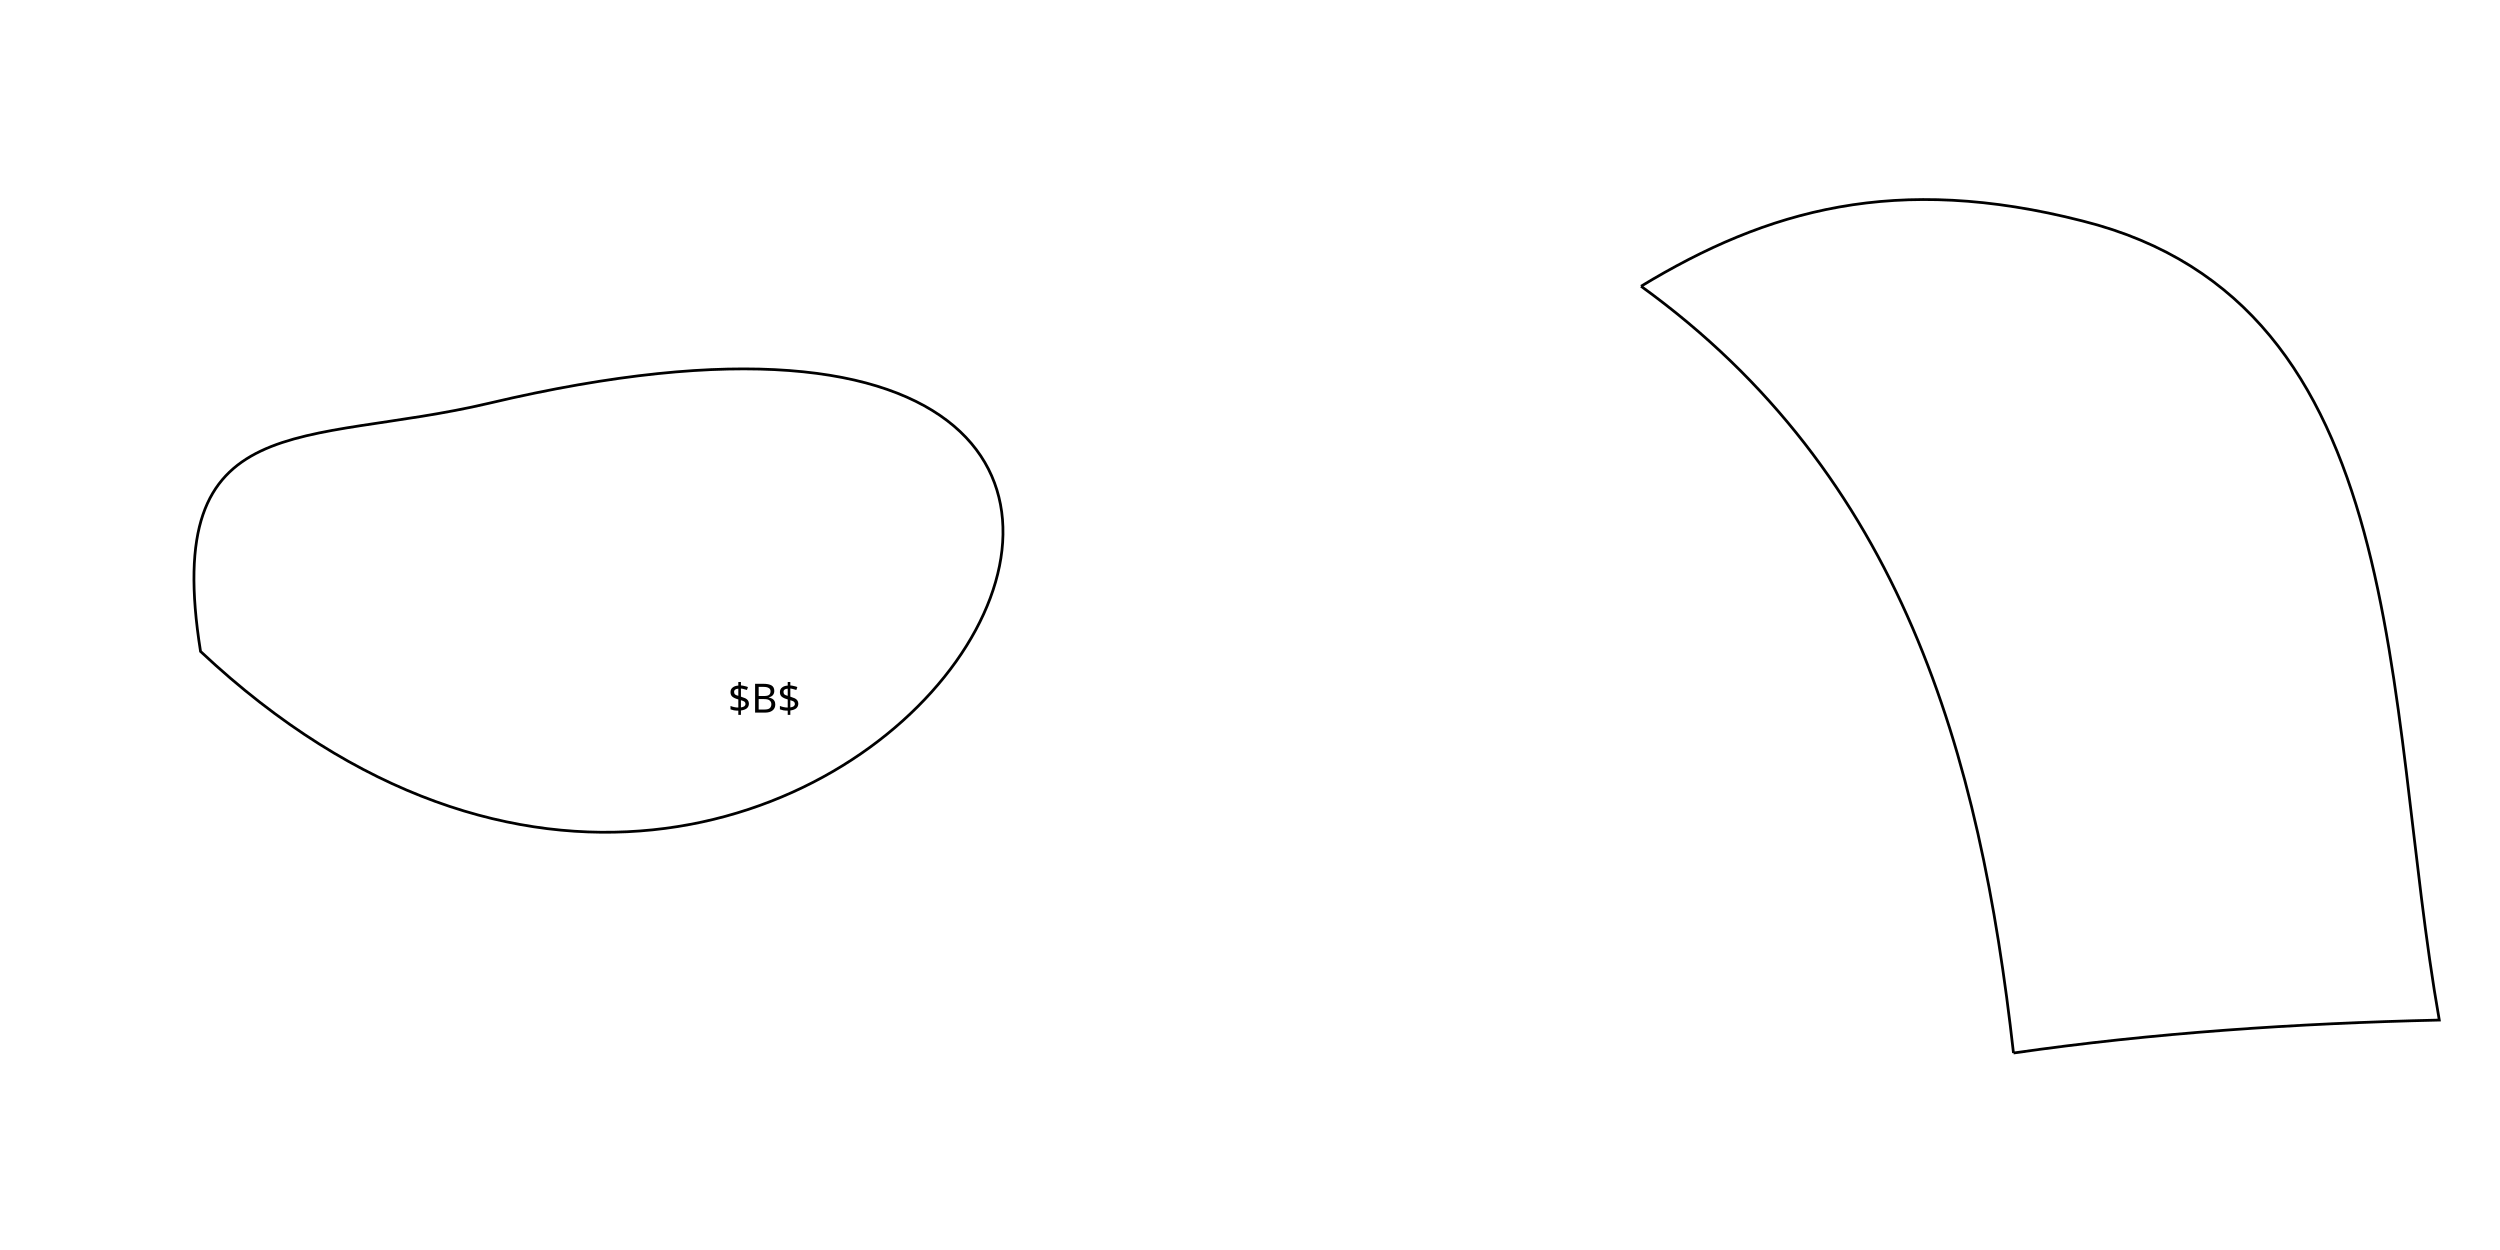
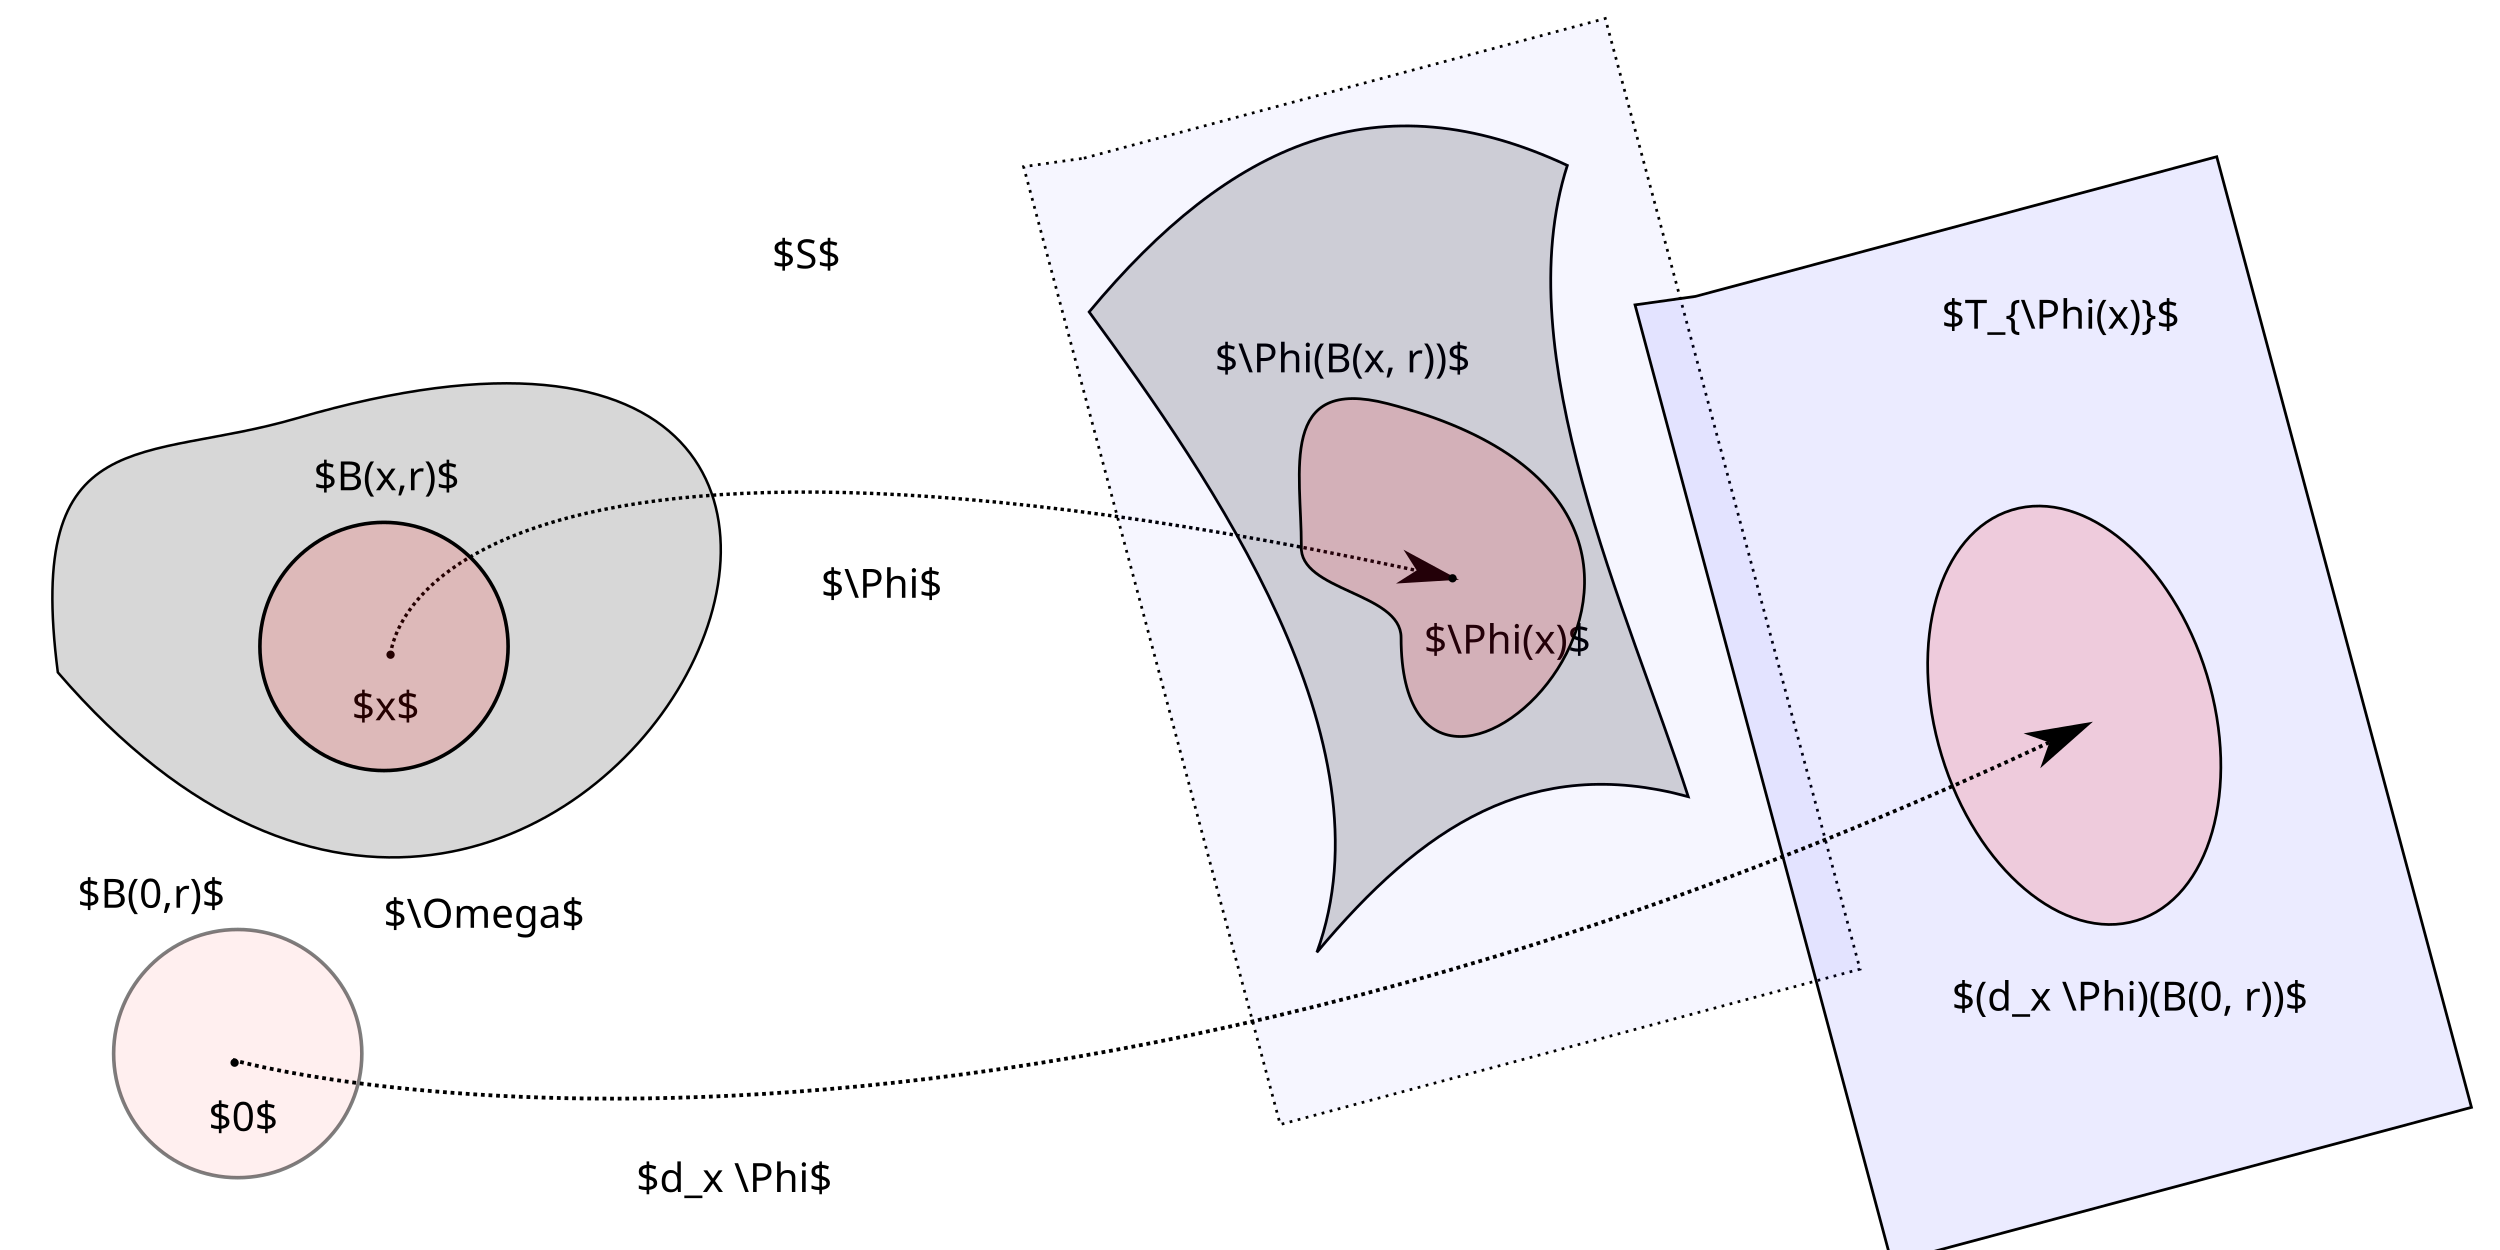
<svg xmlns="http://www.w3.org/2000/svg" width="240mm" height="120mm" viewBox="0 0 240 120" version="1.1" id="svg8">
-   <defs id="defs2" />
+   <defs id="defs2">
+     <marker style="overflow:visible;" id="Arrow1Lend" refX="0.0" refY="0.0" orient="auto">
+       <path transform="scale(0.8) rotate(180) translate(12.5,0)" style="fill-rule:evenodd;fill:context-stroke;stroke:context-stroke;stroke-width:1.0pt;" d="M 0.0,0.0 L 5.0,-5.0 L -12.5,0.0 L 5.0,5.0 L 0.0,0.0 z " id="path5764" />
+     </marker>
+   </defs>
+   <g id="layer2">
+     <path style="fill:#000000;stroke:#000000;stroke-width:0.265px;stroke-linecap:butt;stroke-linejoin:miter;stroke-opacity:1;fill-opacity:0.165" d="m 150.464,192.88 c -5.832,18.181 5.795,42.666 11.608,60.599 -15.097,-4.116 -25.561,2.881 -35.652,14.945 7.375,-20.256 -9.969,-45.208 -21.862,-61.479 13.642,-16.403 27.804,-22.519 45.906,-14.065 z" id="path56601" transform="translate(0,-177)" />
+   </g>
  <g id="layer1" transform="translate(0,-177)">
-     <path style="fill:none;stroke:#000000;stroke-width:0.265px;stroke-linecap:butt;stroke-linejoin:miter;stroke-opacity:1" d="m 19.252,239.536 c -3.791,-23.711 9.956,-19.635 27.732,-23.833 95.74,-22.61 32.964,80.799 -27.732,23.833 z" id="path856" />
-     <path style="fill:none;stroke:#000000;stroke-width:0.265px;stroke-linecap:butt;stroke-linejoin:miter;stroke-opacity:1" d="m 157.541,204.48 c 25.073,18.121 32.53,44.834 35.754,73.609" id="path921" />
-     <path style="fill:none;stroke:#000000;stroke-width:0.265px;stroke-linecap:butt;stroke-linejoin:miter;stroke-opacity:1" d="m 193.295,278.089 c 13.409,-1.933 27.19,-2.851 40.876,-3.163 -5.396,-30.644 -2.464,-68.752 -34.251,-76.713 -17.893,-4.575 -30.233,-1.097 -42.379,6.267" id="path923" />
-     <text xml:space="preserve" style="font-size:3.881px;line-height:1.25;font-family:sans-serif;-inkscape-font-specification:'sans-serif, Normal';stroke-width:0.265" x="69.893" y="245.409" id="text2665">
-       <tspan id="tspan2663" style="stroke-width:0.265" x="69.893" y="245.409">$B$</tspan>
+     <path style="fill:#000000;stroke:#000000;stroke-width:0.243px;stroke-linecap:butt;stroke-linejoin:miter;stroke-opacity:0.996;fill-opacity:0.16" d="M 5.551,241.548 C 2.419,217.288 13.777,221.458 28.463,217.163 107.561,194.029 55.696,299.833 5.551,241.548 Z" id="path856" />
+     <text xml:space="preserve" style="font-size:3.881px;line-height:1.25;font-family:sans-serif;-inkscape-font-specification:'sans-serif, Normal';stroke-width:0.265" x="30.125" y="224.067" id="text2665">
+       <tspan id="tspan2663" style="stroke-width:0.265" x="30.125" y="224.067">$B(x,r)$</tspan>
    </text>
-     <ellipse style="opacity:0;fill:#000000;stroke:#9f00a1;stroke-width:1;fill-opacity:1;stroke-opacity:1" id="path4313" cx="61.468" cy="238.325" rx="6.334" ry="4.548" />
+     <ellipse style="opacity:0;fill:#000000;fill-opacity:1;stroke:#9f00a1;stroke-width:1;stroke-opacity:1" id="path4313" cx="42.632" cy="240.73" rx="6.334" ry="4.548" />
+     <text xml:space="preserve" style="font-size:3.881px;line-height:1.25;font-family:sans-serif;-inkscape-font-specification:'sans-serif, Normal';stroke-width:0.265" x="36.828" y="266.067" id="text1711">
+       <tspan id="tspan1709" style="stroke-width:0.265" x="36.828" y="266.067">$\Omega$</tspan>
+     </text>
+     <text xml:space="preserve" style="font-size:3.881px;line-height:1.25;font-family:sans-serif;-inkscape-font-specification:'sans-serif, Normal';stroke-width:0.265" x="74.124" y="202.767" id="text2411">
+       <tspan id="tspan2409" style="stroke-width:0.265" x="74.124" y="202.767">$S$</tspan>
+     </text>
+     <path style="fill:none;stroke:#000000;stroke-width:0.328;stroke-linecap:butt;stroke-linejoin:miter;stroke-miterlimit:4;stroke-dasharray:0.328, 0.328;stroke-dashoffset:0;stroke-opacity:1;marker-end:url(#Arrow1Lend)" d="m 37.493,239.852 c 0,0 1.607,-29.565 101.951,-7.335" id="path5407" />
+     <text xml:space="preserve" style="font-size:3.881px;line-height:1.25;font-family:sans-serif;-inkscape-font-specification:'sans-serif, Normal';stroke-width:0.265" x="78.823" y="234.386" id="text12605">
+       <tspan id="tspan12603" style="stroke-width:0.265" x="78.823" y="234.386">$\Phi$</tspan>
+     </text>
+     <circle id="path10804" style="fill:#000000;stroke:none;stroke-width:0.265" cx="37.493" cy="239.852" r="0.397" />
+     <text xml:space="preserve" style="font-size:3.881px;line-height:1.25;font-family:sans-serif;-inkscape-font-specification:'sans-serif, Normal';stroke-width:0.265" x="33.778" y="246.143" id="text12798">
+       <tspan id="tspan12796" style="stroke-width:0.265" x="33.778" y="246.143">$x$</tspan>
+     </text>
+     <text xml:space="preserve" style="font-size:3.881px;line-height:1.25;font-family:sans-serif;-inkscape-font-specification:'sans-serif, Normal';stroke-width:0.265" x="116.641" y="212.741" id="text13657">
+       <tspan id="tspan13655" style="stroke-width:0.265" x="116.641" y="212.741">$\Phi(B(x, r))$</tspan>
+     </text>
+     <text xml:space="preserve" style="font-size:3.881px;line-height:1.25;font-family:sans-serif;-inkscape-font-specification:'sans-serif, Normal';stroke-width:0.265" x="136.706" y="239.748" id="text15074">
+       <tspan id="tspan15072" style="stroke-width:0.265" x="136.706" y="239.748">$\Phi(x)$</tspan>
+     </text>
+     <path style="fill:#0000ff;fill-opacity:0.038;stroke:#000000;stroke-width:0.265;stroke-linecap:butt;stroke-linejoin:miter;stroke-opacity:1;stroke-miterlimit:4;stroke-dasharray:0.265, 0.53;stroke-dashoffset:0" d="m 104.052,192.188 50.056,-13.413 24.454,91.263 -55.659,14.914 -24.639,-91.952 z" id="path15756" />
+     <path style="fill:#0000ff;fill-opacity:0.079;stroke:#000000;stroke-width:0.265px;stroke-linecap:butt;stroke-linejoin:miter;stroke-opacity:1" d="m 162.751,205.457 50.056,-13.413 24.454,91.263 -55.659,14.914 -24.639,-91.952 z" id="path15756-3" />
+     <circle style="opacity:1;fill:#ff0000;fill-opacity:0.142;stroke:#000000;stroke-width:0.347;stroke-opacity:1" id="path4325" cx="36.864" cy="239.062" r="11.914" />
+     <circle style="fill:#f60000;fill-opacity:0.065;stroke:#000000;stroke-width:0.347;stroke-opacity:0.507;opacity:1" id="path4325-6" cx="22.823" cy="278.145" r="11.914" />
+     <path style="fill:#f60000;fill-opacity:0.142;stroke:#000000;stroke-width:0.265px;stroke-linecap:butt;stroke-linejoin:miter;stroke-opacity:1" d="m 124.927,229.417 c 0.018,-7.133 -2.257,-16.388 8.287,-13.667 41.765,10.778 1.289,49.702 1.289,22.454 0,-4.332 -9.829,-4.462 -9.576,-8.786 z" id="path5284" />
+     <circle id="path22554" style="fill:#000000;stroke:none;stroke-width:0.265" cx="139.444" cy="232.517" r="0.397" />
+     <ellipse style="fill:#ff0000;fill-opacity:0.14;stroke:#000000;stroke-width:0.26;stroke-miterlimit:4;stroke-dasharray:none;stroke-dashoffset:0" id="path23074" cx="119.018" cy="292.983" rx="13.306" ry="20.598" transform="rotate(-16.91876)" />
+     <text xml:space="preserve" style="font-size:3.881px;line-height:1.25;font-family:sans-serif;-inkscape-font-specification:'sans-serif, Normal';stroke-width:0.265" x="7.45" y="264.146" id="text30679">
+       <tspan id="tspan30677" style="stroke-width:0.265" x="7.45" y="264.146">$B(0,r)$</tspan>
+     </text>
+     <circle id="path30794" style="fill:#000000;stroke:none;stroke-width:0.265" cx="22.522" cy="279.02" r="0.397" />
+     <path style="fill:none;stroke:#000000;stroke-width:0.365;stroke-linecap:butt;stroke-linejoin:miter;stroke-miterlimit:4;stroke-dasharray:0.365, 0.365;stroke-dashoffset:0;stroke-opacity:1;marker-end:url(#Arrow1Lend)" d="m 22.346,278.753 c 0,0 68.998,19.845 177.932,-32.163" id="path30829" />
+     <text xml:space="preserve" style="font-size:3.881px;line-height:1.25;font-family:sans-serif;-inkscape-font-specification:'sans-serif, Normal';stroke-width:0.265" x="61.089" y="291.43" id="text33957">
+       <tspan id="tspan33955" style="stroke-width:0.265" x="61.089" y="291.43">$d_x \Phi$</tspan>
+     </text>
+     <text xml:space="preserve" style="font-size:3.881px;line-height:1.25;font-family:sans-serif;-inkscape-font-specification:'sans-serif, Normal';stroke-width:0.265" x="20.029" y="285.572" id="text36933">
+       <tspan id="tspan36931" style="stroke-width:0.265" x="20.029" y="285.572">$0$</tspan>
+     </text>
+     <text xml:space="preserve" style="font-size:3.881px;line-height:1.25;font-family:sans-serif;-inkscape-font-specification:'sans-serif, Normal';stroke-width:0.265" x="186.406" y="208.553" id="text43573">
+       <tspan id="tspan43571" style="stroke-width:0.265" x="186.406" y="208.553">$T_{\Phi(x)}$</tspan>
+     </text>
+     <text xml:space="preserve" style="font-size:3.881px;line-height:1.25;font-family:sans-serif;-inkscape-font-specification:'sans-serif, Normal';stroke-width:0.265" x="187.385" y="274.018" id="text54222">
+       <tspan id="tspan54220" style="stroke-width:0.265" x="187.385" y="274.018">$(d_x \Phi)(B(0, r))$</tspan>
+     </text>
  </g>
</svg>
